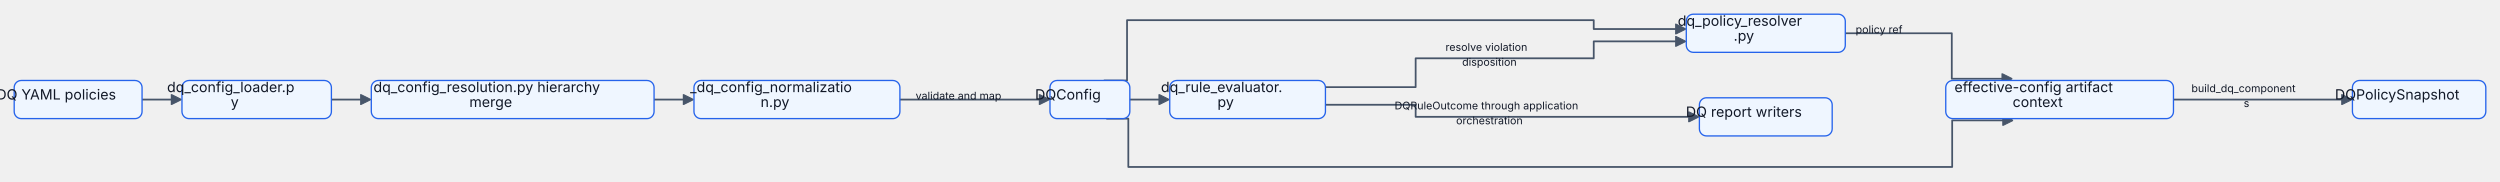
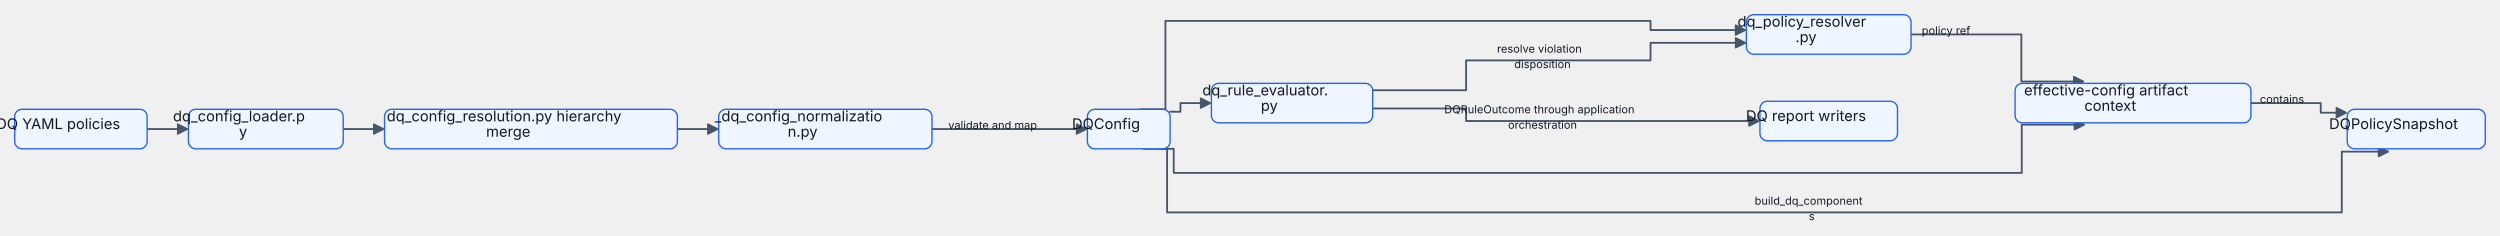
- <svg xmlns="http://www.w3.org/2000/svg" id="my-svg" width="100%" aria-roledescription="flowchart-v2" style="max-width:2818.8px;background-color:white" viewBox="-16 -16 2818.797 204.25">
+ <svg xmlns="http://www.w3.org/2000/svg" id="my-svg" width="100%" aria-roledescription="flowchart-v2" style="max-width:2721.8px;background-color:white" viewBox="-16 -16 2721.797 256.75">
  <style>#my-svg{font-size:16px;fill:#212121;}#my-svg .error-icon{fill:#552222;}#my-svg .error-text{fill:#552222;stroke:#552222;}#my-svg .edge-thickness-normal{stroke-width:2px;}#my-svg .edge-thickness-thick{stroke-width:3.5px;}#my-svg .edge-pattern-solid{stroke-dasharray:0;}#my-svg .edge-pattern-dashed{stroke-dasharray:3;}#my-svg .edge-pattern-dotted{stroke-dasharray:2;}#my-svg .marker{fill:#475569;stroke:#475569;}#my-svg .marker.cross{stroke:#475569;}#my-svg svg{font-size:16px;}#my-svg .label{color:#212121;}#my-svg .cluster-label text{fill:#1e40af;}#my-svg .cluster-label span,#my-svg p{color:#1e40af;}#my-svg .label text,#my-svg span,#my-svg p{fill:#212121;color:#212121;}#my-svg .node rect,#my-svg .node circle,#my-svg .node ellipse,#my-svg .node polygon,#my-svg .node path{fill:#eff6ff;stroke:#2563eb;stroke-width:1px;}#my-svg .flowchart-label text{text-anchor:middle;}#my-svg .node .label{text-align:center;}#my-svg .node.clickable{cursor:pointer;}#my-svg .arrowheadPath{fill:#333333;}#my-svg .edgePath .path{stroke:#475569;stroke-width:2.0px;}#my-svg .flowchart-link{stroke:#475569;fill:none;}#my-svg .edgeLabel{background-color:#ffffff;text-align:center;}#my-svg .edgeLabel rect{opacity:0.5;background-color:#ffffff;fill:#ffffff;}#my-svg .labelBkg{background-color:rgba(255, 255, 255, 0.5);}#my-svg .cluster rect{fill:#f8fafc;stroke:#94a3b8;stroke-width:1px;}#my-svg .cluster text{fill:#1e40af;}#my-svg .cluster span,#my-svg p{color:#1e40af;}#my-svg div.mermaidTooltip{position:absolute;text-align:center;max-width:200px;padding:2px;font-size:12px;background:#f0fdf4;border:1px solid #707070;border-radius:2px;pointer-events:none;z-index:100;}#my-svg .flowchartTitleText{text-anchor:middle;font-size:18px;fill:#212121;}#my-svg :root{--mermaid-font-family:"trebuchet ms",verdana,arial,sans-serif;}/*
 * Пользовательские стили диаграмм BioETL (структурированная копия)
 * Источник: custom.css
 * Цель: сгруппировать правила по типам элементов и документировать назначение каждого CSS-параметра.
 */

/* =========================================================
 * 1) Глобальная типографика и базовое поведение текста
 * ========================================================= */
svg {
    /* Задаёт основной стек шрифтов для всего текста в SVG. */
    font-family: Inter, -apple-system, BlinkMacSystemFont, 'Segoe UI', Roboto,
    Oxygen, Ubuntu, sans-serif;
}



/* =========================================================
 * 2) Общая геометрия узлов (для нескольких типов диаграмм)
 * ========================================================= */
.node rect,
.node circle,
.node ellipse,
.node polygon,
.node path {
    /* Единая толщина контура для фигур узлов. */
    stroke-width: 1.5px !important;
    /* Скругляет углы по горизонтали для более мягкого вида. */
    rx: 8;
    /* Скругляет углы по вертикали в паре с rx. */
    ry: 8;
    /* Добавляет лёгкую тень и отделяет узлы от фона. */
    filter:  none; /*  drop-shadow(0px 1px 2px rgba(0, 0, 0, 0.05));*/
}

/* =========================================================
 * 3) Контейнеры subgraph / cluster
 * ========================================================= */
.cluster rect,
.cluster path {
    /* Увеличивает радиус углов у контейнеров-групп. */
    rx: 10;
    /* Поддерживает симметрию скругления по вертикали. */
    ry: 10;
    /* Нейтральная заливка контейнера для снижения визуального шума. */
    fill: #f8fafc;
    /* Приглушённая обводка, чтобы границы были заметны, но не доминировали. */
    stroke: #94a3b8;
    /* Толщина границы контейнера в тон большинству узлов. */
    stroke-width: 1.5px;
    /* Убирает пунктир у рамок контейнеров. */
    stroke-dasharray: none;
    /* Делает фон контейнера полностью непрозрачным. */
    fill-opacity: 1;
    /* Отключает тень контейнера, чтобы акцент оставался на узлах. */
    filter: none;
}

.cluster text {
    /* Нормальный вес шрифта для заголовков групп. */
    font-weight: 400;
    /* Увеличенный размер заголовка относительно текста узлов. */
    font-size: 16px;
}

/* =========================================================
 * 4) Стили линий связей (edges/links)
 * ========================================================= */
.edgePath .path {
    /* Делает основные ребра более заметными в плотных графах. */
    stroke-width: 2.5px;
    /* Скругляет соединения сегментов линий. */
    stroke-linejoin: round;
    /* Скругляет окончания линий. */
    stroke-linecap: round;
}

.edgePath path,
.flowchart-link,
.relation,
.messageLine0,
.messageLine1,
.transition path {
    /* Унифицированные скруглённые соединения для всех типов линий. */
    stroke-linejoin: round;
    /* Унифицированные скруглённые окончания для всех типов линий. */
    stroke-linecap: round;
}

.transition path {
    /* Выравнивает толщину переходов state diagram с основными ребрами. */
    stroke-width: 2.5px;
}

/* =========================================================
 * 5) Подписи ребер и fallback-текст
 * ========================================================= */
.edgeLabel {
    /* Компактный размер шрифта для подписей на связях. */
    font-size: 12px;
    /* Плотная межстрочность для экономии места. */
    line-height: 1.1;
    /* Базовый непрозрачный фон под подписью. */
    background-color: #ffffff;
    /* Небольшие внутренние отступы вокруг текста. */
    padding: 1px 3px;
    /* Мягкое скругление фона подписи. */
    border-radius: 2px;
}

.edgeLabel span,
.edgeLabel p,
text.fo-fallback {
    /* Принудительный тёмный fill для контраста в SVG-рендерах. */
    fill: #111827 !important;
    /* Принудительный тёмный цвет для HTML-подписей. */
    color: #111827 !important;
    /* Полная непрозрачность текста. */
    opacity: 1 !important;
    /* Компактная межстрочность для многострочных подписей. */
    line-height: 1.1;
    /* Убирает стандартные внешние отступы HTML-параграфов. */
    margin: 0;
    /* Убирает стандартные внутренние отступы HTML-параграфов. */
    padding: 0;
}

.edgeLabel .labelBkg,
.labelBkg {
    /* Жёстко задаёт белый фон под текстом подписей. */
    background-color: #ffffff !important;
    /* Делает фон полностью непрозрачным во всех просмотрщиках. */
    opacity: 1 !important;
}

.edgeLabel rect {
    /* Переопределяет полупрозрачный фон по умолчанию у Mermaid. */
    opacity: 1 !important;
    /* Жёстко фиксирует белую заливку прямоугольника под подписью. */
    fill: #ffffff !important;
}

/* =========================================================
 * 6) Элементы sequence diagram
 * ========================================================= */
.actor {
    /* Толщина границы actor-блоков. */
    stroke-width: 1.5px;
    /* Скругление углов actor-блоков по горизонтали. */
    rx: 4;
    /* Скругление углов actor-блоков по вертикали. */
    ry: 4;
}

.messageLine0,
.messageLine1 {
    /* Толщина линий сообщений в sequence diagram. */
    stroke-width: 1.6px;
}

.messageText {
    /* Базовый размер текста сообщений. */
    font-size: 13px;
}

.activation0 {
    /* Более тонкая линия activation bar, чтобы не перегружать схему. */
    stroke-width: 1px;
}

.note {
    /* Скругление углов заметки по горизонтали. */
    rx: 4;
    /* Скругление углов заметки по вертикали. */
    ry: 4;
    /* Тонкая граница для вторичных блоков. */
    stroke-width: 1px;
    /* Лёгкая тень для визуального отделения заметок. */
    filter: drop-shadow(1px 1px 2px rgba(0, 0, 0, 0.06));
}

/* =========================================================
 * 7) Базовые элементы class diagram
 * ========================================================= */
g.classGroup rect {
    /* Скругление углов class box по горизонтали. */
    rx: 10;
    /* Скругление углов class box по вертикали. */
    ry: 10;
    /* Толщина границы class box. */
    stroke-width: 1.5px;
    /* Мягкая тень у class box без агрессивного контраста. */
    filter: drop-shadow(1px 1px 2px rgba(0, 0, 0, 0.06));
}

g.classGroup text {
    /* Базовый размер текста внутри class diagram. */
    font-size: 14px;
    padding: 10px 10px;
}

g.classGroup line {
    /* Толщина внутренних разделителей класса. */
    stroke-width: 1px;
}

.relation {
    /* Толщина связей между классами на уровне основных ребер. */
    stroke-width: 2.5px;
}

/* =========================================================
 * 8) Типографика HTML-лейблов class diagram
 * ========================================================= */
g.label-group .nodeLabel {
    /* Увеличенный размер названия класса для иерархии. */
    font-size: 16px !important;
    /* Полужирный акцент на имени класса. */
    font-weight: 200 !important;
    /* Лёгкое межбуквенное расстояние для читаемости заголовка. */
    letter-spacing: 0.01em;
}

g.annotation-group .nodeLabel {
    /* Уменьшенный размер для стереотипов/аннотаций. */
    font-size: 11px !important;
    /* Курсив для визуального отделения аннотаций. */
    font-style: italic !important;
    /* Небольшое ослабление контраста вторичного текста. */
    opacity: 0.8;
}

g.members-group .nodeLabel,
g.methods-group .nodeLabel {
    /* Компактный размер для атрибутов и методов. */
    font-size: 12px !important;
    /* Нормальный вес шрифта для плотного структурного текста. */
    font-weight: 400 !important;
}

/* =========================================================
 * 9) Помощники размеров foreignObject (class/flowchart)
 * ========================================================= */
g.members-group foreignObject,
g.methods-group foreignObject {
    /* Минимальная высота областей members/methods. */
    min-height: 40px;
}

.node foreignObject &gt; div,
g.classGroup foreignObject &gt; div {
    /* Стабилизирует вычисление размеров с учётом отступов/границ. */
    box-sizing: border-box;
}

.node.size-sm foreignObject &gt; div {
    /* Минимальная высота для малого размерного уровня узла. */
    min-height: 80px;
    /* Минимальная ширина для малого размерного уровня узла. */
    min-width: 180px;
}

.node.size-md foreignObject &gt; div {
    /* Минимальная высота для среднего размерного уровня узла. */
    min-height: 140px;
    /* Минимальная ширина для среднего размерного уровня узла. */
    min-width: 260px;
}

.node.size-lg foreignObject &gt; div {
    /* Минимальная высота для большого размерного уровня узла. */
    min-height: 200px;
    /* Минимальная ширина для большого размерного уровня узла. */
    min-width: 340px;
}

/* =========================================================
 * 10) Элементы state diagram
 * ========================================================= */
g.stateGroup rect {
    /* Скругление углов контейнеров состояний по горизонтали. */
    rx: 8;
    /* Скругление углов контейнеров состояний по вертикали. */
    ry: 8;
}

.statediagram-state rect {
    /* Скругление углов узлов состояния по горизонтали. */
    rx: 8;
    /* Скругление углов узлов состояния по вертикали. */
    ry: 8;
    /* Толщина границы узла состояния. */
    stroke-width: 1.5px;
    /* Лёгкая тень для визуального отделения state box. */
    filter: drop-shadow(1px 2px 3px rgba(0, 0, 0, 0.08));
}

/* =========================================================
 * 11) Элементы ER diagram
 * ========================================================= */
.er.entityBox {
    /* Толщина границы сущности ER-диаграммы. */
    stroke-width: 1.5px;
    /* Скругление углов сущности по горизонтали. */
    rx: 4;
    /* Скругление углов сущности по вертикали. */
    ry: 4;
    /* Лёгкая тень для отделения блоков сущностей. */
    filter: drop-shadow(1px 2px 3px rgba(0, 0, 0, 0.08));
}

/* =========================================================
 * 12) Узлы mindmap
 * ========================================================= */
.mindmap-node rect,
.mindmap-node circle {
    /* Толщина контура узлов mindmap. */
    stroke-width: 1.5px;
    /* Чуть более выраженная тень для плотных радиальных веток. */
    filter: drop-shadow(1px 2px 2px rgba(0, 0, 0, 0.1));
}

/* =========================================================
 * 13) Маркеры стрелок
 * ========================================================= */
marker path {
    /* Единый нейтральный цвет наконечников стрелок. */
    fill: #475569;
}

/* =========================================================
 * 14) Цветовая карта архитектурных слоёв (fallback-селекторы)
 * ========================================================= */
[id*="Domain"] &gt; rect,
[id*="Domain"] &gt; path {
    /* Цвет фона для доменного слоя. */
    fill: #f5f3ff !important;
    /* Цвет границы для доменного слоя. */
    stroke: #7c3aed !important;
}

.cluster[id*="Domain"] &gt; rect,
.cluster[id*="Domain"] &gt; path {
    fill: #ffffff !important;
}

[id*="Application"] &gt; rect,
[id*="Application"] &gt; path {
    /* Цвет фона для application-слоя. */
    fill: #f0fdf4 !important;
    /* Цвет границы для application-слоя. */
    stroke: #16a34a !important;
}

.cluster[id*="Application"] &gt; rect,
.cluster[id*="Application"] &gt; path {
    fill: #ffffff !important;
}

[id*="Infrastructure"] &gt; rect,
[id*="Infrastructure"] &gt; path {
    /* Цвет фона для infrastructure-слоя. */
    fill: #fff1f2 !important;
    /* Цвет границы для infrastructure-слоя. */
    stroke: #dc2626 !important;
}

.cluster[id*="Infrastructure"] &gt; rect,
.cluster[id*="Infrastructure"] &gt; path {
    fill: #ffffff !important;
}

[id*="Composition"] &gt; rect,
[id*="Composition"] &gt; path {
    /* Цвет фона для composition-слоя. */
    fill: #fff7ed !important;
    /* Цвет границы для composition-слоя. */
    stroke: #f59e0b !important;
}

.cluster[id*="Composition"] &gt; rect,
.cluster[id*="Composition"] &gt; path {
    fill: #ffffff !important;
}

[id*="Interfaces"] &gt; rect,
[id*="Interfaces"] &gt; path {
    /* Цвет фона для слоя интерфейсов. */
    fill: #eff6ff !important;
    /* Цвет границы для слоя интерфейсов. */
    stroke: #2563eb !important;
}

.cluster[id*="Interfaces"] &gt; rect,
.cluster[id*="Interfaces"] &gt; path {
    fill: #ffffff !important;
}

[id*="External"] &gt; rect,
[id*="External"] &gt; path {
    /* Цвет фона для внешних систем. */
    fill: #f1f5f9 !important;
    /* Цвет границы для внешних систем. */
    stroke: #64748b !important;
}

.cluster[id*="External"] &gt; rect,
.cluster[id*="External"] &gt; path {
    fill: #ffffff !important;
}

/* Белая подложка под подписи всех архитектурных/medallion слоёв */
g.cluster[id*="Domain"] .cluster-label foreignObject &gt; div,
g.cluster[id*="Application"] .cluster-label foreignObject &gt; div,
g.cluster[id*="Infrastructure"] .cluster-label foreignObject &gt; div,
g.cluster[id*="Composition"] .cluster-label foreignObject &gt; div,
g.cluster[id*="Interfaces"] .cluster-label foreignObject &gt; div,
g.cluster[id*="External"] .cluster-label foreignObject &gt; div,
g.cluster[id*="Bronze"] .cluster-label foreignObject &gt; div,
g.cluster[id*="Silver"] .cluster-label foreignObject &gt; div,
g.cluster[id*="Gold"] .cluster-label foreignObject &gt; div,
g.cluster[id*="Quarantine"] .cluster-label foreignObject &gt; div {
    background: #ffffff !important;
    padding: 0 6px !important;
    border-radius: 4px;
}

/* Fallback для рендеров без foreignObject: не рисуем толстую обводку */
g.cluster[id*="Domain"] .cluster-label text.fo-fallback,
g.cluster[id*="Application"] .cluster-label text.fo-fallback,
g.cluster[id*="Infrastructure"] .cluster-label text.fo-fallback,
g.cluster[id*="Composition"] .cluster-label text.fo-fallback,
g.cluster[id*="Interfaces"] .cluster-label text.fo-fallback,
g.cluster[id*="External"] .cluster-label text.fo-fallback,
g.cluster[id*="Bronze"] .cluster-label text.fo-fallback,
g.cluster[id*="Silver"] .cluster-label text.fo-fallback,
g.cluster[id*="Gold"] .cluster-label text.fo-fallback,
g.cluster[id*="Quarantine"] .cluster-label text.fo-fallback {
    fill: #111827 !important;
    stroke: none !important;
}

/* =========================================================
 * 15) Цветовая карта слоёв Medallion
 * ========================================================= */
[id*="Bronze"] &gt; rect,
[id*="Bronze"] &gt; path {
    /* Цвет фона Bronze-слоя. */
    fill: #fff7ed !important;
    /* Цвет границы Bronze-слоя. */
    stroke: #f59e0b !important;
}

[id*="Silver"] &gt; rect,
[id*="Silver"] &gt; path {
    /* Цвет фона Silver-слоя. */
    fill: #f8fafc !important;
    /* Цвет границы Silver-слоя. */
    stroke: #475569 !important;
}

[id*="Gold"] &gt; rect,
[id*="Gold"] &gt; path {
    /* Цвет фона Gold-слоя. */
    fill: #fefce8 !important;
    /* Цвет границы Gold-слоя. */
    stroke: #ca8a04 !important;
}

[id*="Quarantine"] &gt; rect,
[id*="Quarantine"] &gt; path {
    /* Цвет фона для карантинных/проблемных потоков данных. */
    fill: #ffe4e6 !important;
    /* Цвет границы для карантинных/проблемных потоков данных. */
    stroke: #e11d48 !important;
}
/* Нормализует вес текста в узлах и заголовках слоёв (без полужирного акцента). */
.node .label text,
.node .label tspan,
.node .label .nodeLabel,
text.fo-fallback {
    stroke: none !important;
    stroke-width: 0 !important;
    fill: #111827 !important;
    font-weight: 400 !important;
}
/* Single text layer (fallback-only) */
text.fo-fallback {
    display: inline !important;
}

foreignObject {
    display: none !important;
}/* bioetl-inject */#my-svg .edgeLabel rect{opacity:1!important;fill:#ffffff!important}#my-svg .labelBkg{background-color:#ffffff!important;opacity:1!important}#my-svg .edgeLabel .labelBkg{background-color:#ffffff!important;opacity:1!important}#my-svg .edgeLabel{font-size:12px;line-height:1.1;padding:1px 3px}#my-svg .edgeLabel span{color:#111827!important;fill:#111827!important;opacity:1!important;line-height:1.1;margin:0;padding:0}#my-svg .edgeLabel p{color:#111827!important;fill:#111827!important;opacity:1!important;line-height:1.1;margin:0;padding:0}#my-svg text.fo-fallback{color:#111827!important;fill:#111827!important;opacity:1!important}</style>
  <marker id="my-svg_flowchart-pointEnd" class="marker flowchart" markerHeight="12" markerUnits="userSpaceOnUse" markerWidth="12" orient="auto" refX="6" refY="5" viewBox="0 0 10 10">
    <path d="m0 0 10 5-10 5z" class="arrowMarkerPath" style="stroke-width:1;stroke-dasharray:1,0" />
  </marker>
  <marker id="my-svg_flowchart-pointStart" class="marker flowchart" markerHeight="12" markerUnits="userSpaceOnUse" markerWidth="12" orient="auto" refX="4.5" refY="5" viewBox="0 0 10 10">
    <path d="m0 5 10 5V0z" class="arrowMarkerPath" style="stroke-width:1;stroke-dasharray:1,0" />
  </marker>
  <marker id="my-svg_flowchart-circleEnd" class="marker flowchart" markerHeight="11" markerUnits="userSpaceOnUse" markerWidth="11" orient="auto" refX="11" refY="5" viewBox="0 0 10 10">
    <circle cx="5" cy="5" r="5" class="arrowMarkerPath" style="stroke-width:1;stroke-dasharray:1,0" />
  </marker>
  <marker id="my-svg_flowchart-circleStart" class="marker flowchart" markerHeight="11" markerUnits="userSpaceOnUse" markerWidth="11" orient="auto" refX="-1" refY="5" viewBox="0 0 10 10">
    <circle cx="5" cy="5" r="5" class="arrowMarkerPath" style="stroke-width:1;stroke-dasharray:1,0" />
  </marker>
  <marker id="my-svg_flowchart-crossEnd" class="marker cross flowchart" markerHeight="11" markerUnits="userSpaceOnUse" markerWidth="11" orient="auto" refX="12" refY="5.2" viewBox="0 0 11 11">
    <path d="m1 1 9 9m0-9-9 9" class="arrowMarkerPath" style="stroke-width:2;stroke-dasharray:1,0" />
  </marker>
  <marker id="my-svg_flowchart-crossStart" class="marker cross flowchart" markerHeight="11" markerUnits="userSpaceOnUse" markerWidth="11" orient="auto" refX="-1" refY="5.2" viewBox="0 0 11 11">
    <path d="m1 1 9 9m0-9-9 9" class="arrowMarkerPath" style="stroke-width:2;stroke-dasharray:1,0" />
  </marker>
  <g class="root">
    <g class="edgePaths">
-       <path id="L-yaml-loader-0" marker-end="url(#my-svg_flowchart-pointEnd)" d="M144.172 96.25h39.7" class="edge-thickness-normal edge-pattern-solid flowchart-link LS-yaml LE-loader" style="fill:none" />
-       <path id="L-loader-merge-0" marker-end="url(#my-svg_flowchart-pointEnd)" d="M357.656 96.25h39.7" class="edge-thickness-normal edge-pattern-solid flowchart-link LS-loader LE-merge" style="fill:none" />
-       <path id="L-merge-normalize-0" marker-end="url(#my-svg_flowchart-pointEnd)" d="M721.469 96.25h39.7" class="edge-thickness-normal edge-pattern-solid flowchart-link LS-merge LE-normalize" style="fill:none" />
-       <path id="L-normalize-config-0" marker-end="url(#my-svg_flowchart-pointEnd)" d="M998.656 96.25h163.919" class="edge-thickness-normal edge-pattern-solid flowchart-link LS-normalize LE-config" style="fill:none" />
-       <path id="L-config-service-0" marker-end="url(#my-svg_flowchart-pointEnd)" d="M1229.11 74.75h25.648v-68h526.205v9.972h99.072" class="edge-thickness-normal edge-pattern-solid flowchart-link LS-config LE-service" style="fill:none" />
-       <path id="L-config-evaluator-0" marker-end="url(#my-svg_flowchart-pointEnd)" d="M1257.906 96.25h39.7" class="edge-thickness-normal edge-pattern-solid flowchart-link LS-config LE-evaluator" style="fill:none" />
+       <path id="L-yaml-loader-0" marker-end="url(#my-svg_flowchart-pointEnd)" d="M144.172 124.5h39.7" class="edge-thickness-normal edge-pattern-solid flowchart-link LS-yaml LE-loader" style="fill:none" />
+       <path id="L-loader-merge-0" marker-end="url(#my-svg_flowchart-pointEnd)" d="M357.656 124.5h39.7" class="edge-thickness-normal edge-pattern-solid flowchart-link LS-loader LE-merge" style="fill:none" />
+       <path id="L-merge-normalize-0" marker-end="url(#my-svg_flowchart-pointEnd)" d="M721.469 124.5h39.7" class="edge-thickness-normal edge-pattern-solid flowchart-link LS-merge LE-normalize" style="fill:none" />
+       <path id="L-normalize-config-0" marker-end="url(#my-svg_flowchart-pointEnd)" d="M998.656 124.5h163.919" class="edge-thickness-normal edge-pattern-solid flowchart-link LS-normalize LE-config" style="fill:none" />
+       <path id="L-config-service-0" marker-end="url(#my-svg_flowchart-pointEnd)" d="M1225.218 103h27.594V6.75h528.151v9.972h99.072" class="edge-thickness-normal edge-pattern-solid flowchart-link LS-config LE-service" style="fill:none" />
+       <path id="L-config-evaluator-0" marker-end="url(#my-svg_flowchart-pointEnd)" d="M1257.906 105.664h11.25V96.25h28.45" class="edge-thickness-normal edge-pattern-solid flowchart-link LS-config LE-evaluator" style="fill:none" />
      <path id="L-evaluator-service-0" marker-end="url(#my-svg_flowchart-pointEnd)" d="M1478.453 82.235h101.719V49.75h200.8V30.649h99.08" class="edge-thickness-normal edge-pattern-solid flowchart-link LS-evaluator LE-service" style="fill:none" />
-       <path id="L-config-artifact-0" marker-end="url(#my-svg_flowchart-pointEnd)" d="M1231.99 117.75h24.208v54.5h928.923v-52.486h63.887" class="edge-thickness-normal edge-pattern-solid flowchart-link LS-config LE-artifact" style="fill:none" />
+       <path id="L-config-artifact-0" marker-end="url(#my-svg_flowchart-pointEnd)" d="M1243.29 146h18.558v26.25h923.273v-52.486h63.887" class="edge-thickness-normal edge-pattern-solid flowchart-link LS-config LE-artifact" style="fill:none" />
      <path id="L-service-artifact-0" marker-end="url(#my-svg_flowchart-pointEnd)" d="M2064.594 21.5h120.084v51.265h63.443" class="edge-thickness-normal edge-pattern-solid flowchart-link LS-service LE-artifact" style="fill:none" />
-       <path id="L-artifact-snapshot-0" marker-end="url(#my-svg_flowchart-pointEnd)" d="M2434.625 96.25h196.481" class="edge-thickness-normal edge-pattern-solid flowchart-link LS-artifact LE-snapshot" style="fill:none" />
+       <path id="L-config-snapshot-0" marker-end="url(#my-svg_flowchart-pointEnd)" d="M1228.886 146h25.76v69.25h1278.89v-66.178h46.52" class="edge-thickness-normal edge-pattern-solid flowchart-link LS-config LE-snapshot" style="fill:none" />
+       <path id="L-artifact-snapshot-0" marker-end="url(#my-svg_flowchart-pointEnd)" d="M2434.625 96.25h75.999v10.455h23.608" class="edge-thickness-normal edge-pattern-solid flowchart-link LS-artifact LE-snapshot" style="fill:none" />
      <path id="L-evaluator-report-0" marker-end="url(#my-svg_flowchart-pointEnd)" d="M1478.453 102.127h101.719v13.623h314.622" class="edge-thickness-normal edge-pattern-solid flowchart-link LS-evaluator LE-report" style="fill:none" />
    </g>
    <g class="edgeLabels">
      <g class="edgeLabel">
        <g class="label">
-           <text xml:space="preserve" x="62.109" y="9.5" class="fo-fallback" text-anchor="middle" transform="translate(1021.156 86.75)">
+           <text xml:space="preserve" x="62.109" y="9.5" class="fo-fallback" text-anchor="middle" transform="translate(1021.156 115)">
            <tspan x="62.109">validate and map</tspan>
          </text>
        </g>
      </g>
      <g class="edgeLabel">
        <g class="label">
          <text xml:space="preserve" x="100" y="1.1" class="fo-fallback" text-anchor="middle" transform="translate(1581.89 40.25)">
            <tspan x="100">resolve violation</tspan>
            <tspan x="100" dy="16.8">disposition</tspan>
          </text>
        </g>
      </g>
      <g class="edgeLabel">
        <g class="label">
          <text xml:space="preserve" x="34.141" y="9.5" class="fo-fallback" text-anchor="middle" transform="translate(2087.094 12)">
            <tspan x="34.141">policy ref</tspan>
          </text>
        </g>
      </g>
      <g class="edgeLabel">
        <g class="label">
-           <text xml:space="preserve" x="78.391" y="1.1" class="fo-fallback" text-anchor="middle" transform="translate(2457.125 86.75)">
+           <text xml:space="preserve" x="78.391" y="1.1" class="fo-fallback" text-anchor="middle" transform="translate(1896.57 205.75)">
            <tspan x="78.391">build_dq_component</tspan>
            <tspan x="78.391" dy="16.8">s</tspan>
+           </text>
+         </g>
+       </g>
+       <g class="edgeLabel">
+         <g class="label">
+           <text xml:space="preserve" x="29.891" y="9.5" class="fo-fallback" text-anchor="middle" transform="translate(2457.125 86.75)">
+             <tspan x="29.891">contains</tspan>
          </text>
        </g>
      </g>
      <g class="edgeLabel">
        <g class="label">
          <text xml:space="preserve" x="180.938" y="1.1" class="fo-fallback" text-anchor="middle" transform="translate(1500.953 106.25)">
            <tspan x="180.938">DQRuleOutcome through application</tspan>
            <tspan x="180.938" dy="16.8">orchestration</tspan>
          </text>
        </g>
      </g>
    </g>
    <g class="nodes">
-       <g id="flowchart-yaml-0" class="node default ext flowchart-label" transform="translate(72.086 96.25)">
+       <g id="flowchart-yaml-0" class="node default ext flowchart-label" transform="translate(72.086 124.5)">
        <rect width="144.172" height="43" x="-72.086" y="-21.5" class="basic label-container" rx="0" ry="0" />
        <g class="label" transform="translate(-60.086 -9.5)">
          <rect />
          <text xml:space="preserve" x="60.086" y="9.5" class="fo-fallback" text-anchor="middle">
            <tspan x="60.086">DQ YAML policies</tspan>
          </text>
        </g>
      </g>
-       <g id="flowchart-loader-1" class="node default infra flowchart-label" transform="translate(273.414 96.25)">
+       <g id="flowchart-loader-1" class="node default infra flowchart-label" transform="translate(273.414 124.5)">
        <rect width="168.484" height="43" x="-84.242" y="-21.5" class="basic label-container" rx="0" ry="0" />
        <g class="label" transform="translate(-72.242 -9.5)">
          <rect />
          <text xml:space="preserve" x="72.242" y="1.1" class="fo-fallback" text-anchor="middle">
            <tspan x="72.242">dq_config_loader.p</tspan>
            <tspan x="72.242" dy="16.8">y</tspan>
          </text>
        </g>
      </g>
-       <g id="flowchart-normalize-2" class="node default infra flowchart-label" transform="translate(882.563 96.25)">
+       <g id="flowchart-normalize-2" class="node default infra flowchart-label" transform="translate(882.563 124.5)">
        <rect width="232.188" height="43" x="-116.094" y="-21.5" class="basic label-container" rx="0" ry="0" />
        <g class="label" transform="translate(-104.094 -9.5)">
          <rect />
          <text xml:space="preserve" x="104.094" y="1.1" class="fo-fallback" text-anchor="middle">
            <tspan x="104.094">_dq_config_normalizatio</tspan>
            <tspan x="104.094" dy="16.8">n.py</tspan>
          </text>
        </g>
      </g>
-       <g id="flowchart-merge-3" class="node default infra flowchart-label" transform="translate(562.063 96.25)">
+       <g id="flowchart-merge-3" class="node default infra flowchart-label" transform="translate(562.063 124.5)">
        <rect width="318.813" height="43" x="-159.406" y="-21.5" class="basic label-container" rx="0" ry="0" />
        <g class="label" transform="translate(-147.406 -9.5)">
          <rect />
          <text xml:space="preserve" x="147.406" y="1.1" class="fo-fallback" text-anchor="middle">
            <tspan x="147.406">dq_config_resolution.py hierarchy</tspan>
            <tspan x="147.406" dy="16.8">merge</tspan>
          </text>
        </g>
      </g>
-       <g id="flowchart-config-4" class="node default domain flowchart-label" transform="translate(1212.89 96.25)">
+       <g id="flowchart-config-4" class="node default domain flowchart-label" transform="translate(1212.89 124.5)">
        <rect width="90.031" height="43" x="-45.016" y="-21.5" class="basic label-container" rx="0" ry="0" />
        <g class="label" transform="translate(-33.016 -9.5)">
          <rect />
          <text xml:space="preserve" x="33.016" y="9.5" class="fo-fallback" text-anchor="middle">
            <tspan x="33.016">DQConfig</tspan>
          </text>
        </g>
      </g>
      <g id="flowchart-artifact-5" class="node default app flowchart-label" transform="translate(2306.25 96.25)">
        <rect width="256.75" height="43" x="-128.375" y="-21.5" class="basic label-container" rx="0" ry="0" />
        <g class="label" transform="translate(-116.375 -9.5)">
          <rect />
          <text xml:space="preserve" x="116.375" y="1.1" class="fo-fallback" text-anchor="middle">
            <tspan x="116.375">effective-config artifact</tspan>
            <tspan x="116.375" dy="16.8">context</tspan>
          </text>
        </g>
      </g>
-       <g id="flowchart-snapshot-6" class="node default domain flowchart-label" transform="translate(2711.602 96.25)">
+       <g id="flowchart-snapshot-6" class="node default domain flowchart-label" transform="translate(2614.602 124.5)">
        <rect width="150.391" height="43" x="-75.195" y="-21.5" class="basic label-container" rx="0" ry="0" />
        <g class="label" transform="translate(-63.195 -9.5)">
          <rect />
          <text xml:space="preserve" x="63.195" y="9.5" class="fo-fallback" text-anchor="middle">
            <tspan x="63.195">DQPolicySnapshot</tspan>
          </text>
        </g>
      </g>
      <g id="flowchart-service-7" class="node default domain flowchart-label" transform="translate(1974.96 21.5)">
        <rect width="179.266" height="43" x="-89.633" y="-21.5" class="basic label-container" rx="0" ry="0" />
        <g class="label" transform="translate(-77.633 -9.5)">
          <rect />
          <text xml:space="preserve" x="77.633" y="1.1" class="fo-fallback" text-anchor="middle">
            <tspan x="77.633">dq_policy_resolver</tspan>
            <tspan x="77.633" dy="16.8">.py</tspan>
          </text>
        </g>
      </g>
      <g id="flowchart-evaluator-8" class="node default domain flowchart-label" transform="translate(1390.68 96.25)">
        <rect width="175.547" height="43" x="-87.773" y="-21.5" class="basic label-container" rx="0" ry="0" />
        <g class="label" transform="translate(-75.773 -9.5)">
          <rect />
          <text xml:space="preserve" x="75.773" y="1.1" class="fo-fallback" text-anchor="middle">
            <tspan x="75.773">dq_rule_evaluator.</tspan>
            <tspan x="75.773" dy="16.8">py</tspan>
          </text>
        </g>
      </g>
      <g id="flowchart-report-9" class="node default app flowchart-label" transform="translate(1974.96 115.75)">
        <rect width="149.734" height="43" x="-74.867" y="-21.5" class="basic label-container" rx="0" ry="0" />
        <g class="label" transform="translate(-62.867 -9.5)">
          <rect />
          <text xml:space="preserve" x="62.867" y="9.5" class="fo-fallback" text-anchor="middle">
            <tspan x="62.867">DQ report writers</tspan>
          </text>
        </g>
      </g>
    </g>
  </g>
</svg>
